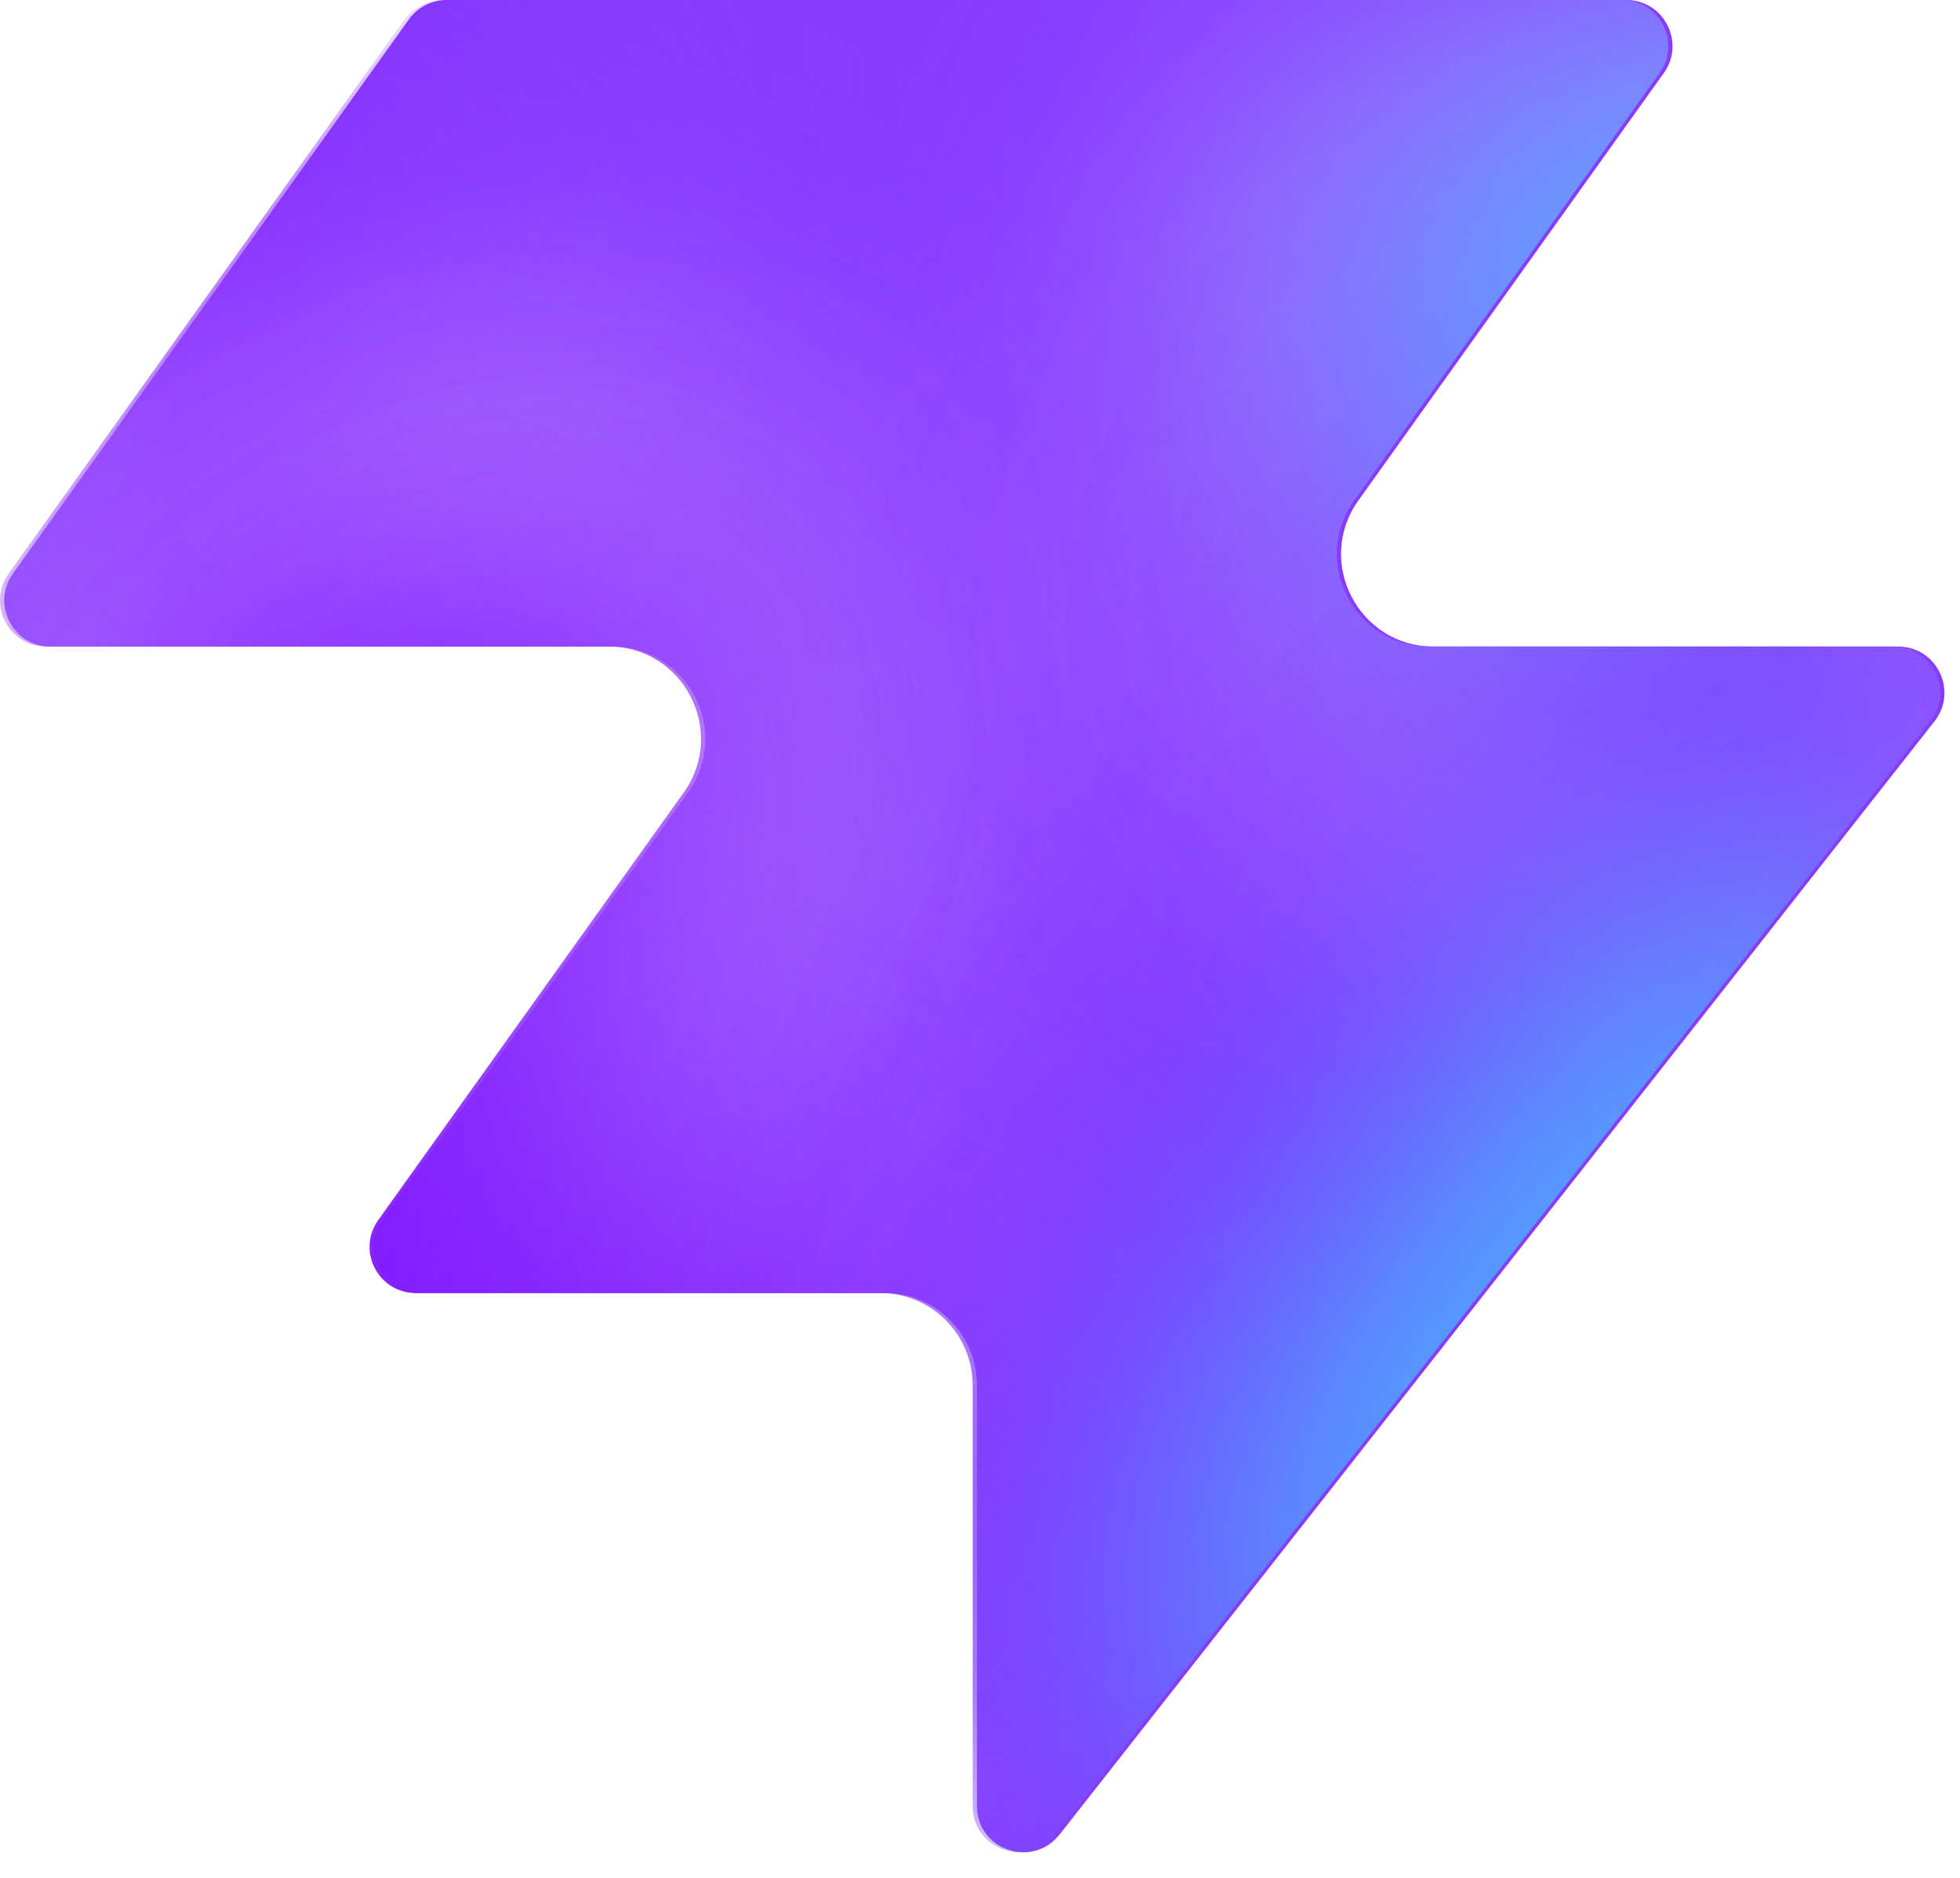
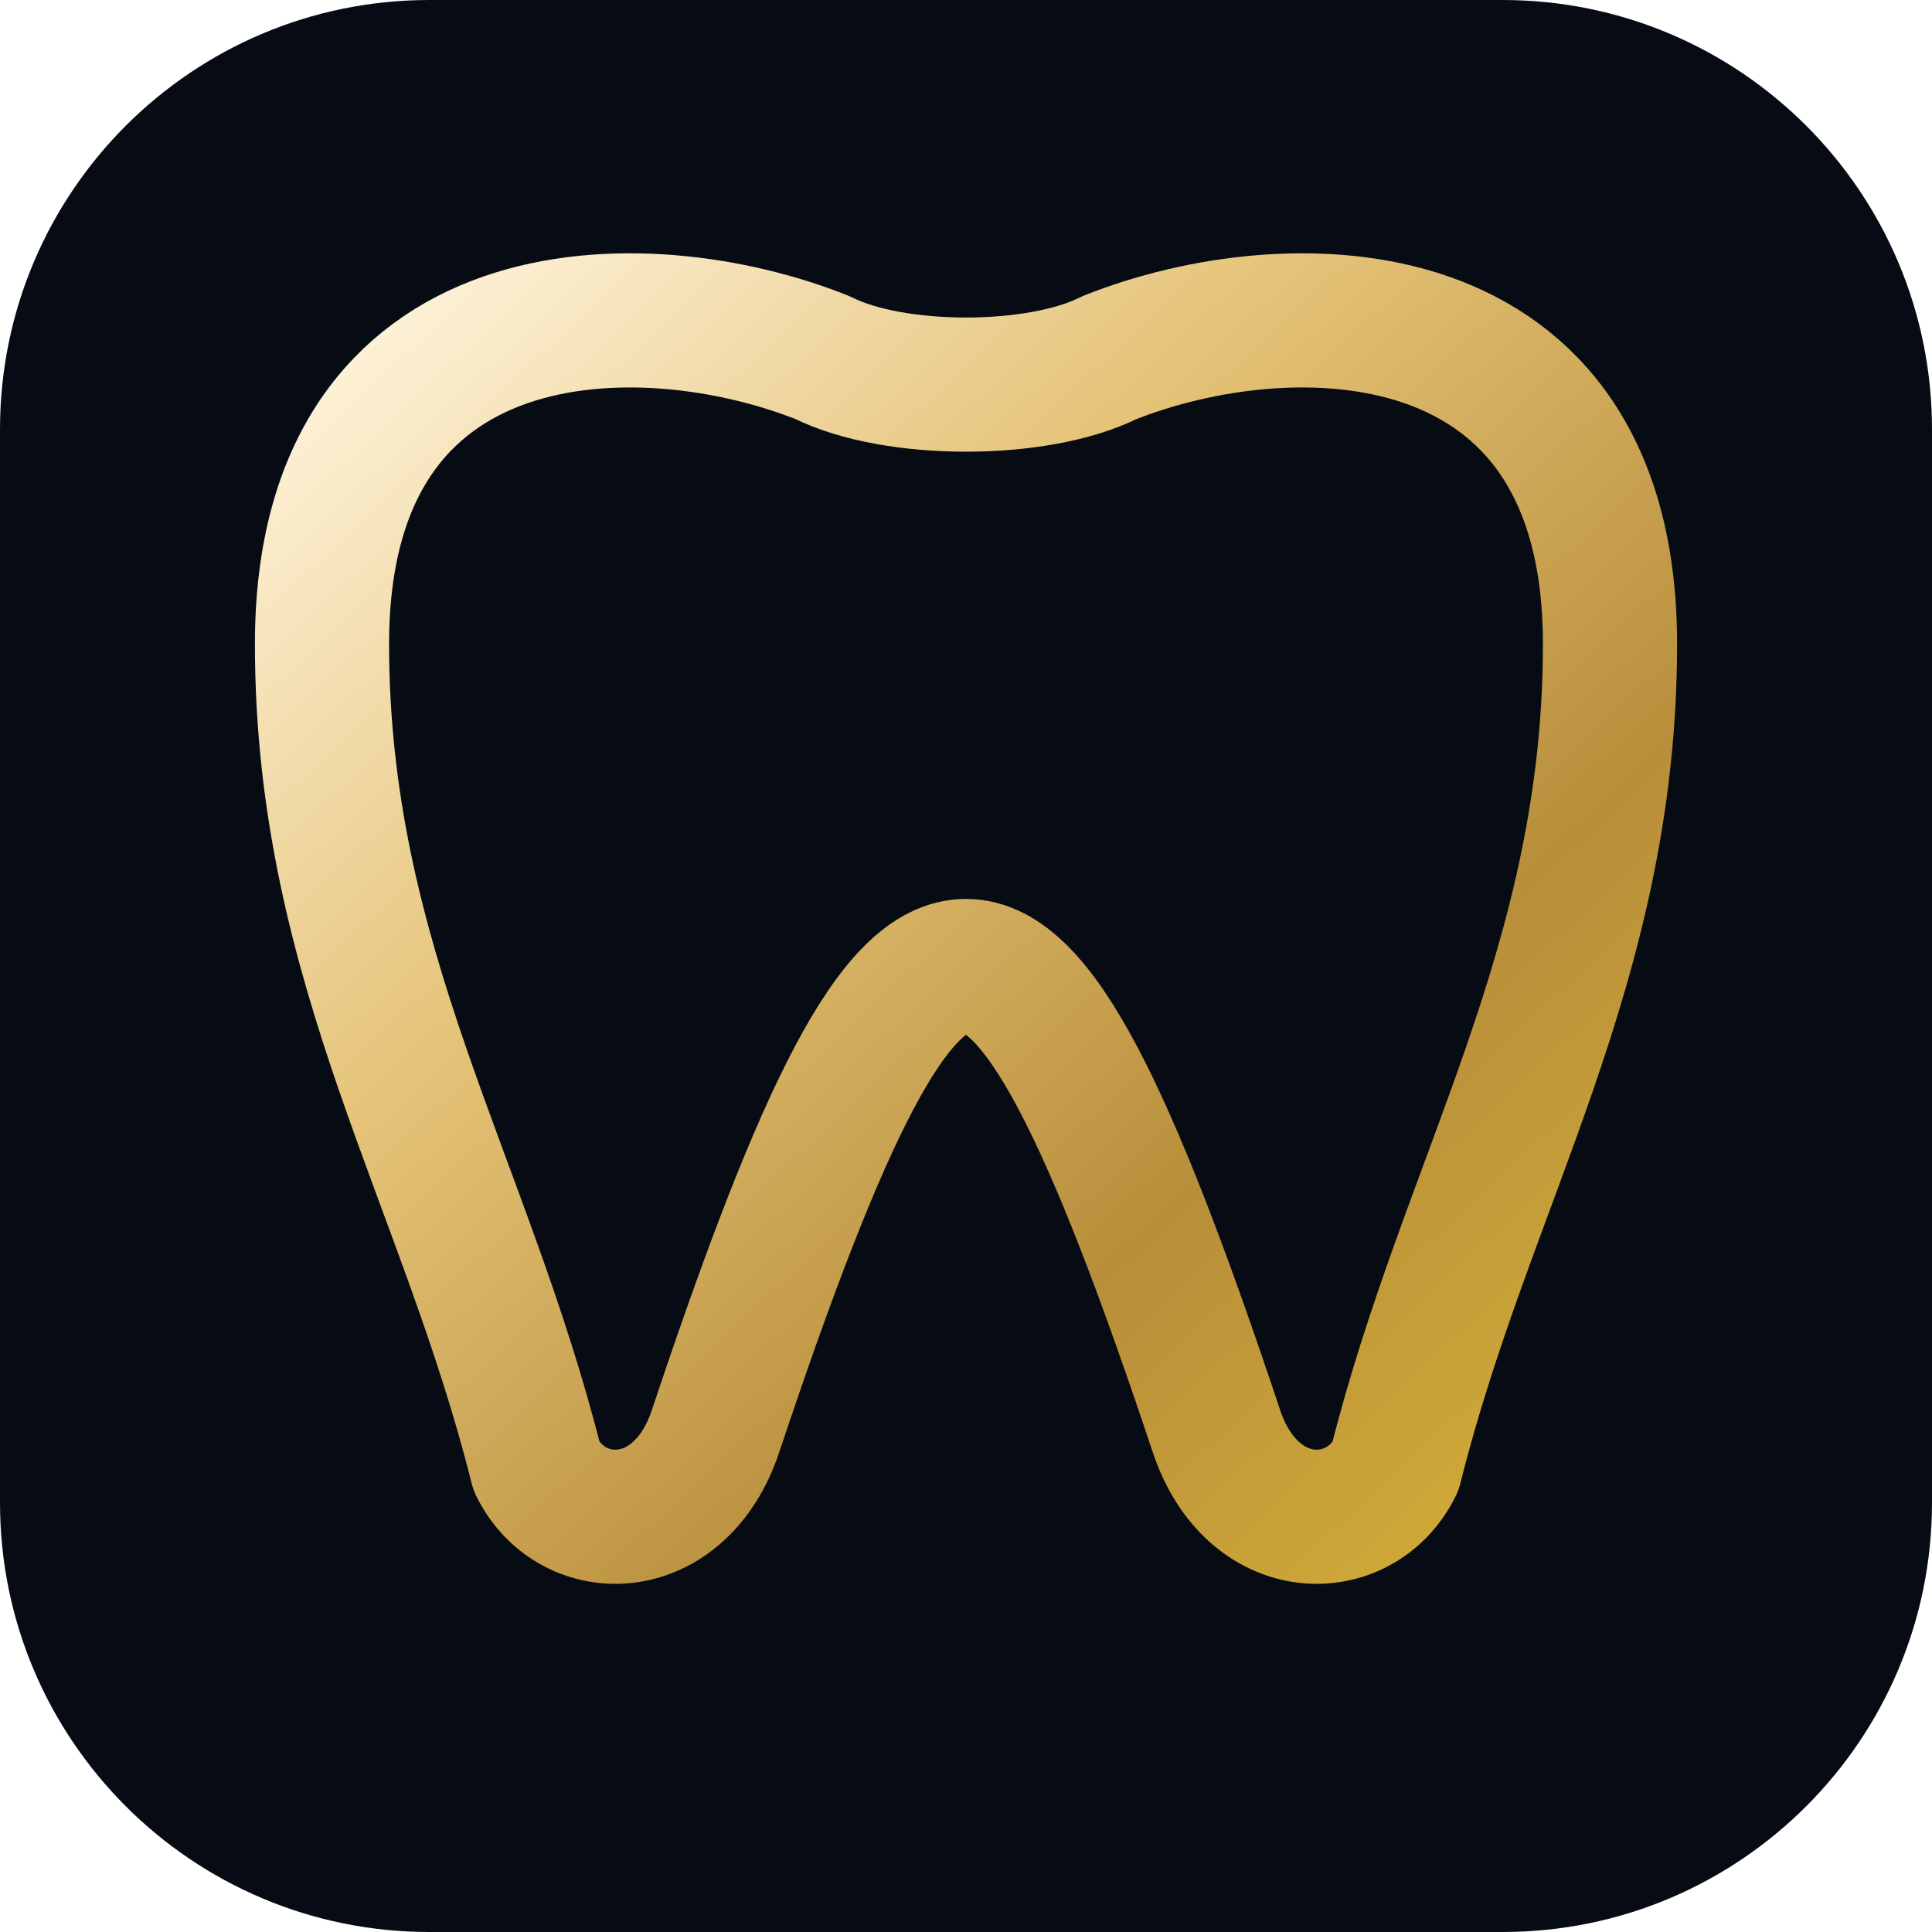
- <svg xmlns="http://www.w3.org/2000/svg" width="48" height="46" fill="none" viewBox="0 0 48 46">
-   <path fill="#863bff" d="M25.946 44.938c-.664.845-2.021.375-2.021-.698V33.937a2.26 2.26 0 0 0-2.262-2.262H10.287c-.92 0-1.456-1.04-.92-1.788l7.48-10.471c1.07-1.497 0-3.578-1.842-3.578H1.237c-.92 0-1.456-1.04-.92-1.788L10.013.474c.214-.297.556-.474.92-.474h28.894c.92 0 1.456 1.04.92 1.788l-7.48 10.471c-1.07 1.498 0 3.579 1.842 3.579h11.377c.943 0 1.473 1.088.89 1.83L25.947 44.94z" style="fill:#863bff;fill:color(display-p3 .525 .23 1);fill-opacity:1" />
-   <mask id="a" width="48" height="46" x="0" y="0" maskUnits="userSpaceOnUse" style="mask-type:alpha">
-     <path fill="#000" d="M25.842 44.938c-.664.844-2.021.375-2.021-.698V33.937a2.26 2.26 0 0 0-2.262-2.262H10.183c-.92 0-1.456-1.04-.92-1.788l7.48-10.471c1.07-1.498 0-3.579-1.842-3.579H1.133c-.92 0-1.456-1.04-.92-1.787L9.91.473c.214-.297.556-.474.92-.474h28.894c.92 0 1.456 1.04.92 1.788l-7.48 10.471c-1.07 1.498 0 3.578 1.842 3.578h11.377c.943 0 1.473 1.088.89 1.832L25.843 44.94z" style="fill:#000;fill-opacity:1" />
-   </mask>
-   <g mask="url(#a)">
-     <g filter="url(#b)">
-       <ellipse cx="5.508" cy="14.704" fill="#ede6ff" rx="5.508" ry="14.704" style="fill:#ede6ff;fill:color(display-p3 .927 .903 1);fill-opacity:1" transform="matrix(.00324 1 1 -.00324 -4.47 31.516)" />
-     </g>
-     <g filter="url(#c)">
-       <ellipse cx="10.399" cy="29.851" fill="#ede6ff" rx="10.399" ry="29.851" style="fill:#ede6ff;fill:color(display-p3 .927 .903 1);fill-opacity:1" transform="matrix(.00324 1 1 -.00324 -39.328 7.883)" />
-     </g>
-     <g filter="url(#d)">
-       <ellipse cx="5.508" cy="30.487" fill="#7e14ff" rx="5.508" ry="30.487" style="fill:#7e14ff;fill:color(display-p3 .492 .077 1);fill-opacity:1" transform="rotate(89.814 -25.913 -14.639)scale(1 -1)" />
-     </g>
-     <g filter="url(#e)">
-       <ellipse cx="5.508" cy="30.599" fill="#7e14ff" rx="5.508" ry="30.599" style="fill:#7e14ff;fill:color(display-p3 .492 .077 1);fill-opacity:1" transform="rotate(89.814 -32.644 -3.334)scale(1 -1)" />
-     </g>
-     <g filter="url(#f)">
-       <ellipse cx="5.508" cy="30.599" fill="#7e14ff" rx="5.508" ry="30.599" style="fill:#7e14ff;fill:color(display-p3 .492 .077 1);fill-opacity:1" transform="matrix(.00324 1 1 -.00324 -34.34 30.47)" />
-     </g>
-     <g filter="url(#g)">
-       <ellipse cx="14.072" cy="22.078" fill="#ede6ff" rx="14.072" ry="22.078" style="fill:#ede6ff;fill:color(display-p3 .927 .903 1);fill-opacity:1" transform="rotate(93.35 24.506 48.493)scale(-1 1)" />
-     </g>
-     <g filter="url(#h)">
-       <ellipse cx="3.47" cy="21.501" fill="#7e14ff" rx="3.47" ry="21.501" style="fill:#7e14ff;fill:color(display-p3 .492 .077 1);fill-opacity:1" transform="rotate(89.009 28.708 47.59)scale(-1 1)" />
-     </g>
-     <g filter="url(#i)">
-       <ellipse cx="3.47" cy="21.501" fill="#7e14ff" rx="3.47" ry="21.501" style="fill:#7e14ff;fill:color(display-p3 .492 .077 1);fill-opacity:1" transform="rotate(89.009 28.708 47.59)scale(-1 1)" />
-     </g>
-     <g filter="url(#j)">
-       <ellipse cx=".387" cy="8.972" fill="#7e14ff" rx="4.407" ry="29.108" style="fill:#7e14ff;fill:color(display-p3 .492 .077 1);fill-opacity:1" transform="rotate(39.51 .387 8.972)" />
-     </g>
-     <g filter="url(#k)">
-       <ellipse cx="47.523" cy="-6.092" fill="#7e14ff" rx="4.407" ry="29.108" style="fill:#7e14ff;fill:color(display-p3 .492 .077 1);fill-opacity:1" transform="rotate(37.892 47.523 -6.092)" />
-     </g>
-     <g filter="url(#l)">
-       <ellipse cx="41.412" cy="6.333" fill="#47bfff" rx="5.971" ry="9.665" style="fill:#47bfff;fill:color(display-p3 .28 .748 1);fill-opacity:1" transform="rotate(37.892 41.412 6.333)" />
-     </g>
-     <g filter="url(#m)">
-       <ellipse cx="-1.879" cy="38.332" fill="#7e14ff" rx="4.407" ry="29.108" style="fill:#7e14ff;fill:color(display-p3 .492 .077 1);fill-opacity:1" transform="rotate(37.892 -1.88 38.332)" />
-     </g>
-     <g filter="url(#n)">
-       <ellipse cx="-1.879" cy="38.332" fill="#7e14ff" rx="4.407" ry="29.108" style="fill:#7e14ff;fill:color(display-p3 .492 .077 1);fill-opacity:1" transform="rotate(37.892 -1.88 38.332)" />
-     </g>
-     <g filter="url(#o)">
-       <ellipse cx="35.651" cy="29.907" fill="#7e14ff" rx="4.407" ry="29.108" style="fill:#7e14ff;fill:color(display-p3 .492 .077 1);fill-opacity:1" transform="rotate(37.892 35.651 29.907)" />
-     </g>
-     <g filter="url(#p)">
-       <ellipse cx="38.418" cy="32.4" fill="#47bfff" rx="5.971" ry="15.297" style="fill:#47bfff;fill:color(display-p3 .28 .748 1);fill-opacity:1" transform="rotate(37.892 38.418 32.4)" />
-     </g>
-   </g>
+ <svg xmlns="http://www.w3.org/2000/svg" viewBox="0 0 108 108" width="108" height="108">
  <defs>
-     <filter id="b" width="60.045" height="41.654" x="-19.77" y="16.149" color-interpolation-filters="sRGB" filterUnits="userSpaceOnUse">
-       <feFlood flood-opacity="0" result="BackgroundImageFix" />
-       <feBlend in="SourceGraphic" in2="BackgroundImageFix" result="shape" />
-       <feGaussianBlur result="effect1_foregroundBlur_2002_17158" stdDeviation="7.659" />
-     </filter>
-     <filter id="c" width="90.34" height="51.437" x="-54.613" y="-7.533" color-interpolation-filters="sRGB" filterUnits="userSpaceOnUse">
-       <feFlood flood-opacity="0" result="BackgroundImageFix" />
-       <feBlend in="SourceGraphic" in2="BackgroundImageFix" result="shape" />
-       <feGaussianBlur result="effect1_foregroundBlur_2002_17158" stdDeviation="7.659" />
-     </filter>
-     <filter id="d" width="79.355" height="29.4" x="-49.64" y="2.03" color-interpolation-filters="sRGB" filterUnits="userSpaceOnUse">
-       <feFlood flood-opacity="0" result="BackgroundImageFix" />
-       <feBlend in="SourceGraphic" in2="BackgroundImageFix" result="shape" />
-       <feGaussianBlur result="effect1_foregroundBlur_2002_17158" stdDeviation="4.596" />
-     </filter>
-     <filter id="e" width="79.579" height="29.4" x="-45.045" y="20.029" color-interpolation-filters="sRGB" filterUnits="userSpaceOnUse">
-       <feFlood flood-opacity="0" result="BackgroundImageFix" />
-       <feBlend in="SourceGraphic" in2="BackgroundImageFix" result="shape" />
-       <feGaussianBlur result="effect1_foregroundBlur_2002_17158" stdDeviation="4.596" />
-     </filter>
-     <filter id="f" width="79.579" height="29.4" x="-43.513" y="21.178" color-interpolation-filters="sRGB" filterUnits="userSpaceOnUse">
-       <feFlood flood-opacity="0" result="BackgroundImageFix" />
-       <feBlend in="SourceGraphic" in2="BackgroundImageFix" result="shape" />
-       <feGaussianBlur result="effect1_foregroundBlur_2002_17158" stdDeviation="4.596" />
-     </filter>
-     <filter id="g" width="74.749" height="58.852" x="15.756" y="-17.901" color-interpolation-filters="sRGB" filterUnits="userSpaceOnUse">
-       <feFlood flood-opacity="0" result="BackgroundImageFix" />
-       <feBlend in="SourceGraphic" in2="BackgroundImageFix" result="shape" />
-       <feGaussianBlur result="effect1_foregroundBlur_2002_17158" stdDeviation="7.659" />
-     </filter>
-     <filter id="h" width="61.377" height="25.362" x="23.548" y="2.284" color-interpolation-filters="sRGB" filterUnits="userSpaceOnUse">
-       <feFlood flood-opacity="0" result="BackgroundImageFix" />
-       <feBlend in="SourceGraphic" in2="BackgroundImageFix" result="shape" />
-       <feGaussianBlur result="effect1_foregroundBlur_2002_17158" stdDeviation="4.596" />
-     </filter>
-     <filter id="i" width="61.377" height="25.362" x="23.548" y="2.284" color-interpolation-filters="sRGB" filterUnits="userSpaceOnUse">
-       <feFlood flood-opacity="0" result="BackgroundImageFix" />
-       <feBlend in="SourceGraphic" in2="BackgroundImageFix" result="shape" />
-       <feGaussianBlur result="effect1_foregroundBlur_2002_17158" stdDeviation="4.596" />
-     </filter>
-     <filter id="j" width="56.045" height="63.649" x="-27.636" y="-22.853" color-interpolation-filters="sRGB" filterUnits="userSpaceOnUse">
-       <feFlood flood-opacity="0" result="BackgroundImageFix" />
-       <feBlend in="SourceGraphic" in2="BackgroundImageFix" result="shape" />
-       <feGaussianBlur result="effect1_foregroundBlur_2002_17158" stdDeviation="4.596" />
-     </filter>
-     <filter id="k" width="54.814" height="64.646" x="20.116" y="-38.415" color-interpolation-filters="sRGB" filterUnits="userSpaceOnUse">
-       <feFlood flood-opacity="0" result="BackgroundImageFix" />
-       <feBlend in="SourceGraphic" in2="BackgroundImageFix" result="shape" />
-       <feGaussianBlur result="effect1_foregroundBlur_2002_17158" stdDeviation="4.596" />
-     </filter>
-     <filter id="l" width="33.541" height="35.313" x="24.641" y="-11.323" color-interpolation-filters="sRGB" filterUnits="userSpaceOnUse">
-       <feFlood flood-opacity="0" result="BackgroundImageFix" />
-       <feBlend in="SourceGraphic" in2="BackgroundImageFix" result="shape" />
-       <feGaussianBlur result="effect1_foregroundBlur_2002_17158" stdDeviation="4.596" />
-     </filter>
-     <filter id="m" width="54.814" height="64.646" x="-29.286" y="6.009" color-interpolation-filters="sRGB" filterUnits="userSpaceOnUse">
-       <feFlood flood-opacity="0" result="BackgroundImageFix" />
-       <feBlend in="SourceGraphic" in2="BackgroundImageFix" result="shape" />
-       <feGaussianBlur result="effect1_foregroundBlur_2002_17158" stdDeviation="4.596" />
-     </filter>
-     <filter id="n" width="54.814" height="64.646" x="-29.286" y="6.009" color-interpolation-filters="sRGB" filterUnits="userSpaceOnUse">
-       <feFlood flood-opacity="0" result="BackgroundImageFix" />
-       <feBlend in="SourceGraphic" in2="BackgroundImageFix" result="shape" />
-       <feGaussianBlur result="effect1_foregroundBlur_2002_17158" stdDeviation="4.596" />
-     </filter>
-     <filter id="o" width="54.814" height="64.646" x="8.244" y="-2.416" color-interpolation-filters="sRGB" filterUnits="userSpaceOnUse">
-       <feFlood flood-opacity="0" result="BackgroundImageFix" />
-       <feBlend in="SourceGraphic" in2="BackgroundImageFix" result="shape" />
-       <feGaussianBlur result="effect1_foregroundBlur_2002_17158" stdDeviation="4.596" />
-     </filter>
-     <filter id="p" width="39.409" height="43.623" x="18.713" y="10.588" color-interpolation-filters="sRGB" filterUnits="userSpaceOnUse">
-       <feFlood flood-opacity="0" result="BackgroundImageFix" />
-       <feBlend in="SourceGraphic" in2="BackgroundImageFix" result="shape" />
-       <feGaussianBlur result="effect1_foregroundBlur_2002_17158" stdDeviation="4.596" />
-     </filter>
+     <linearGradient id="dentikosGoldOfficial" x1="0%" y1="0%" x2="100%" y2="100%">
+       <stop offset="0%" stop-color="#FFF5DF" />
+       <stop offset="35%" stop-color="#E5C378" />
+       <stop offset="70%" stop-color="#B88E3A" />
+       <stop offset="100%" stop-color="#D4AF37" />
+     </linearGradient>
  </defs>
+   <rect width="108" height="108" rx="24" fill="#070B14" />
+   <path d="M 18 36 C 18 16, 36 16, 46 20 C 50 22, 58 22, 62 20 C 72 16, 90 16, 90 36 C 90 54, 82 66, 78 82 C 76 86, 70 86, 68 80 C 62 62, 58 54, 54 54 C 50 54, 46 62, 40 80 C 38 86, 32 86, 30 82 C 26 66, 18 54, 18 36 Z" fill="none" stroke="url(#dentikosGoldOfficial)" stroke-width="7.5" stroke-linecap="round" stroke-linejoin="round" />
</svg>
